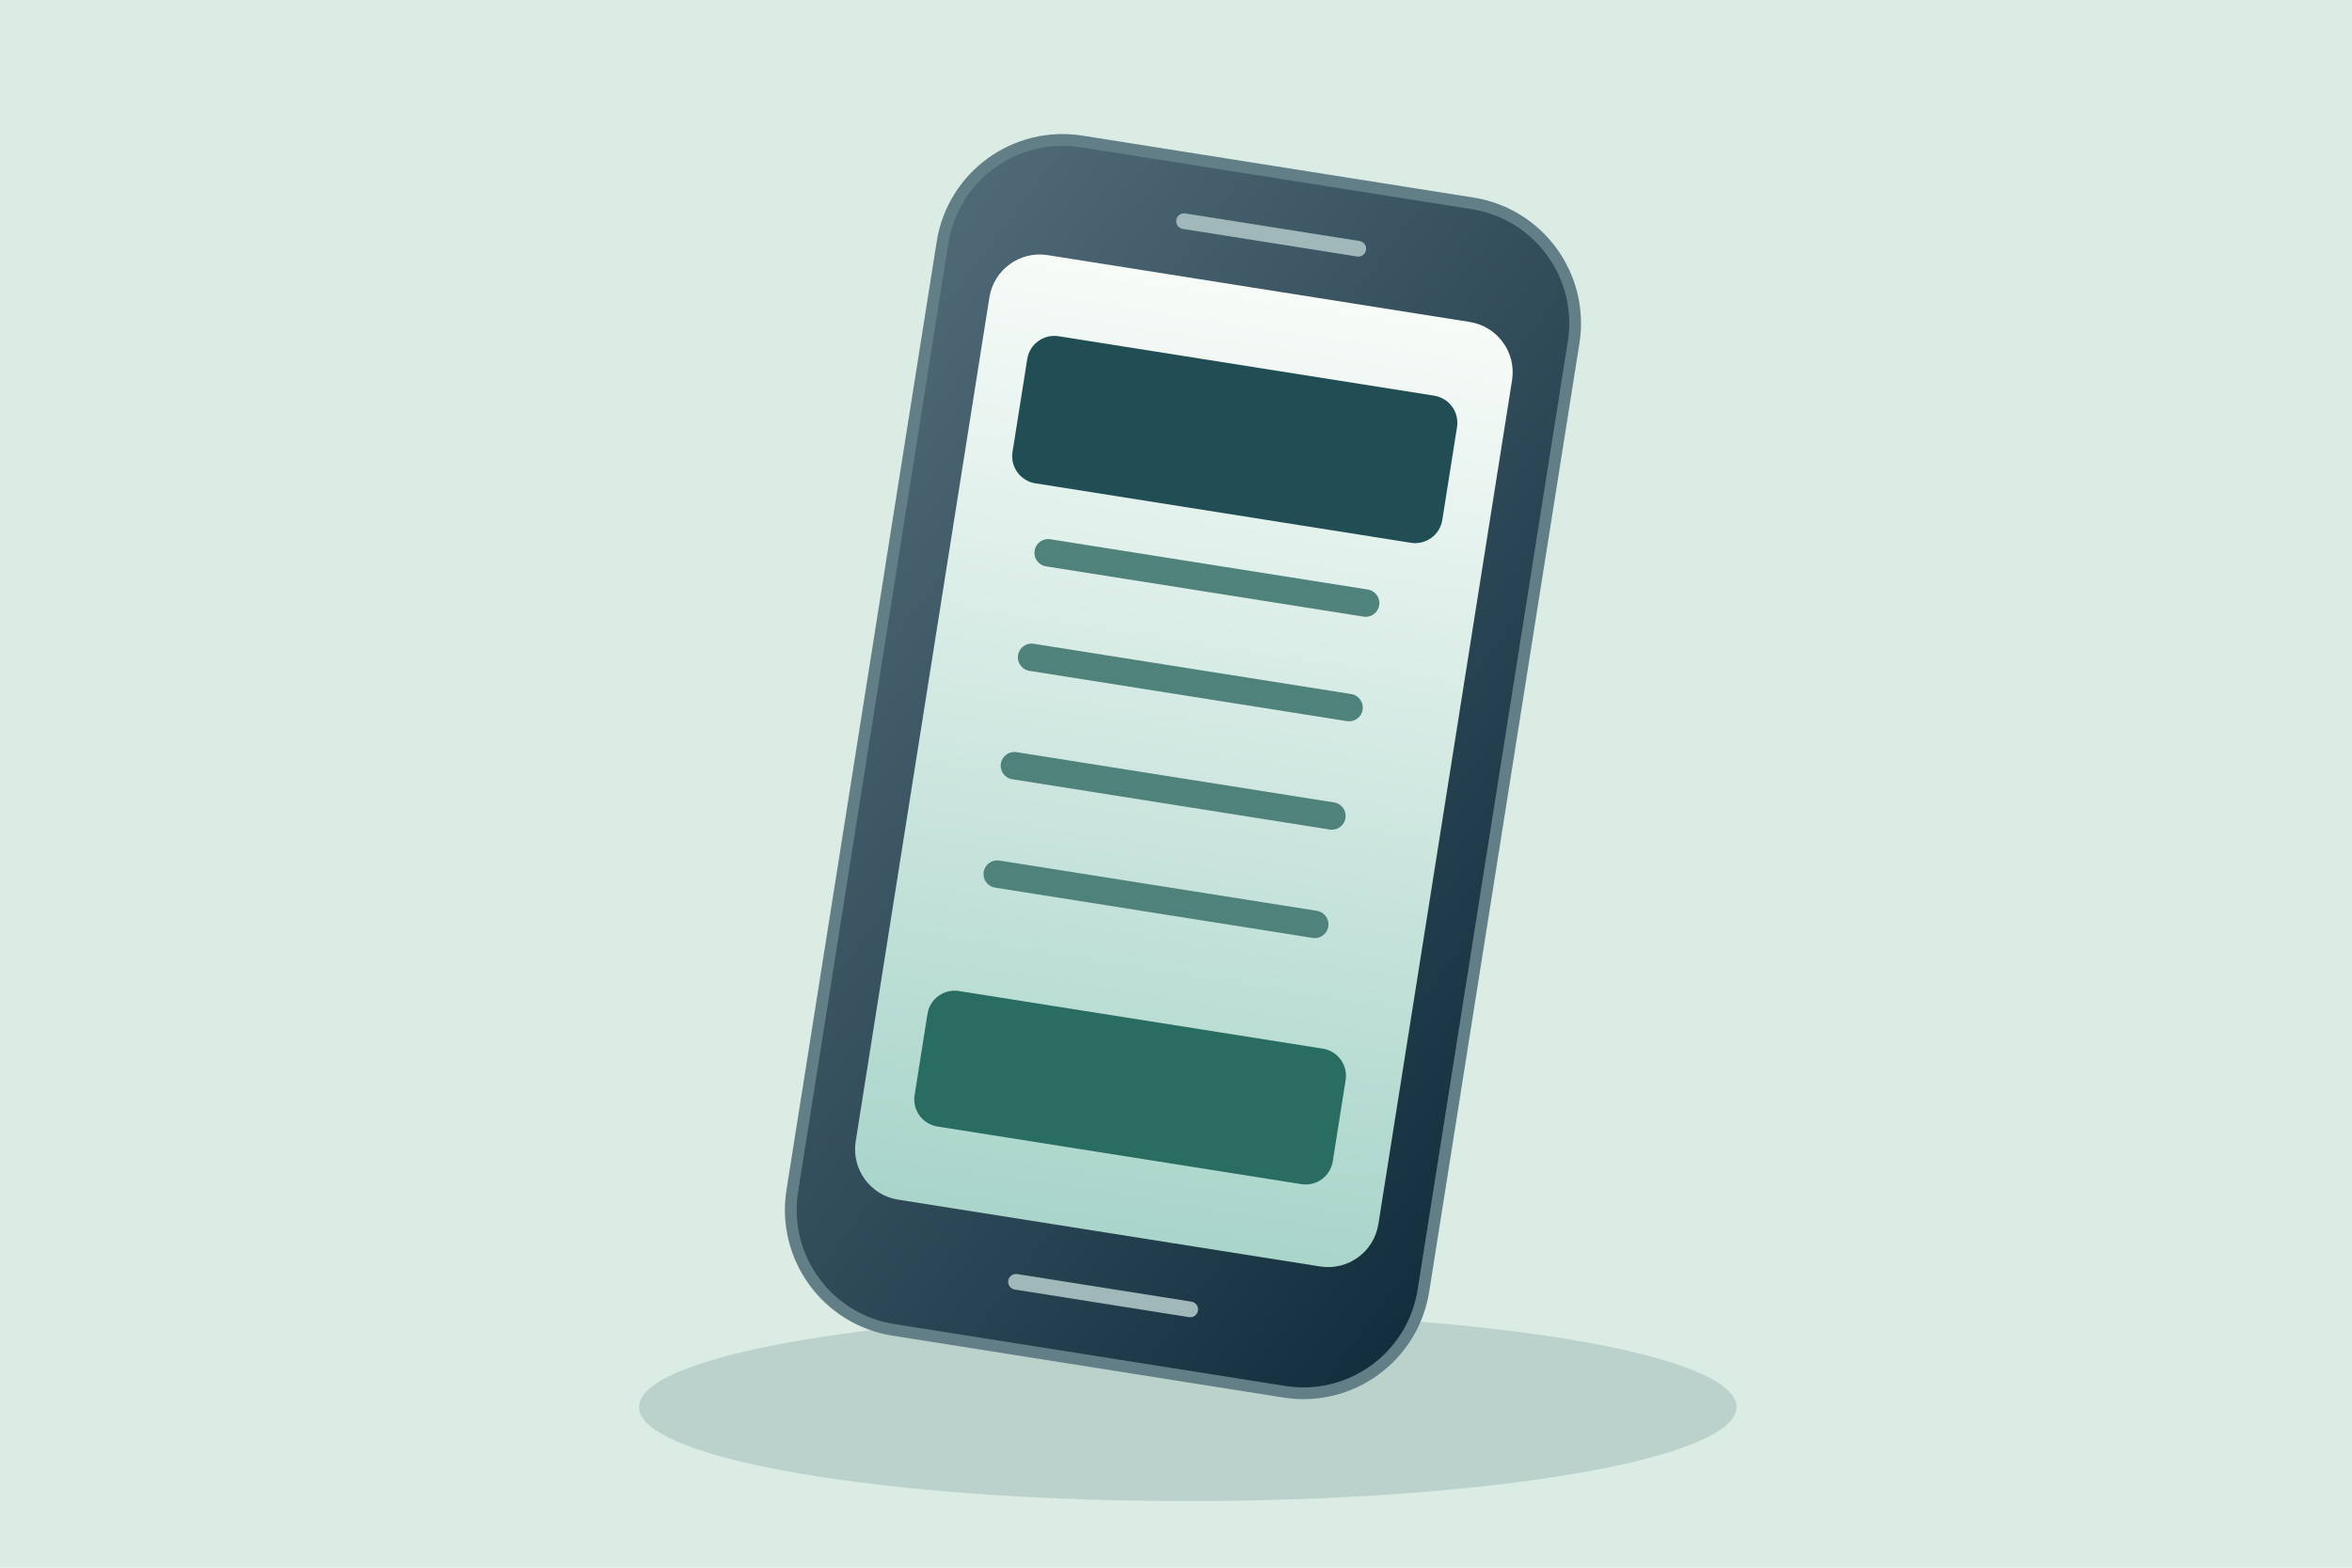
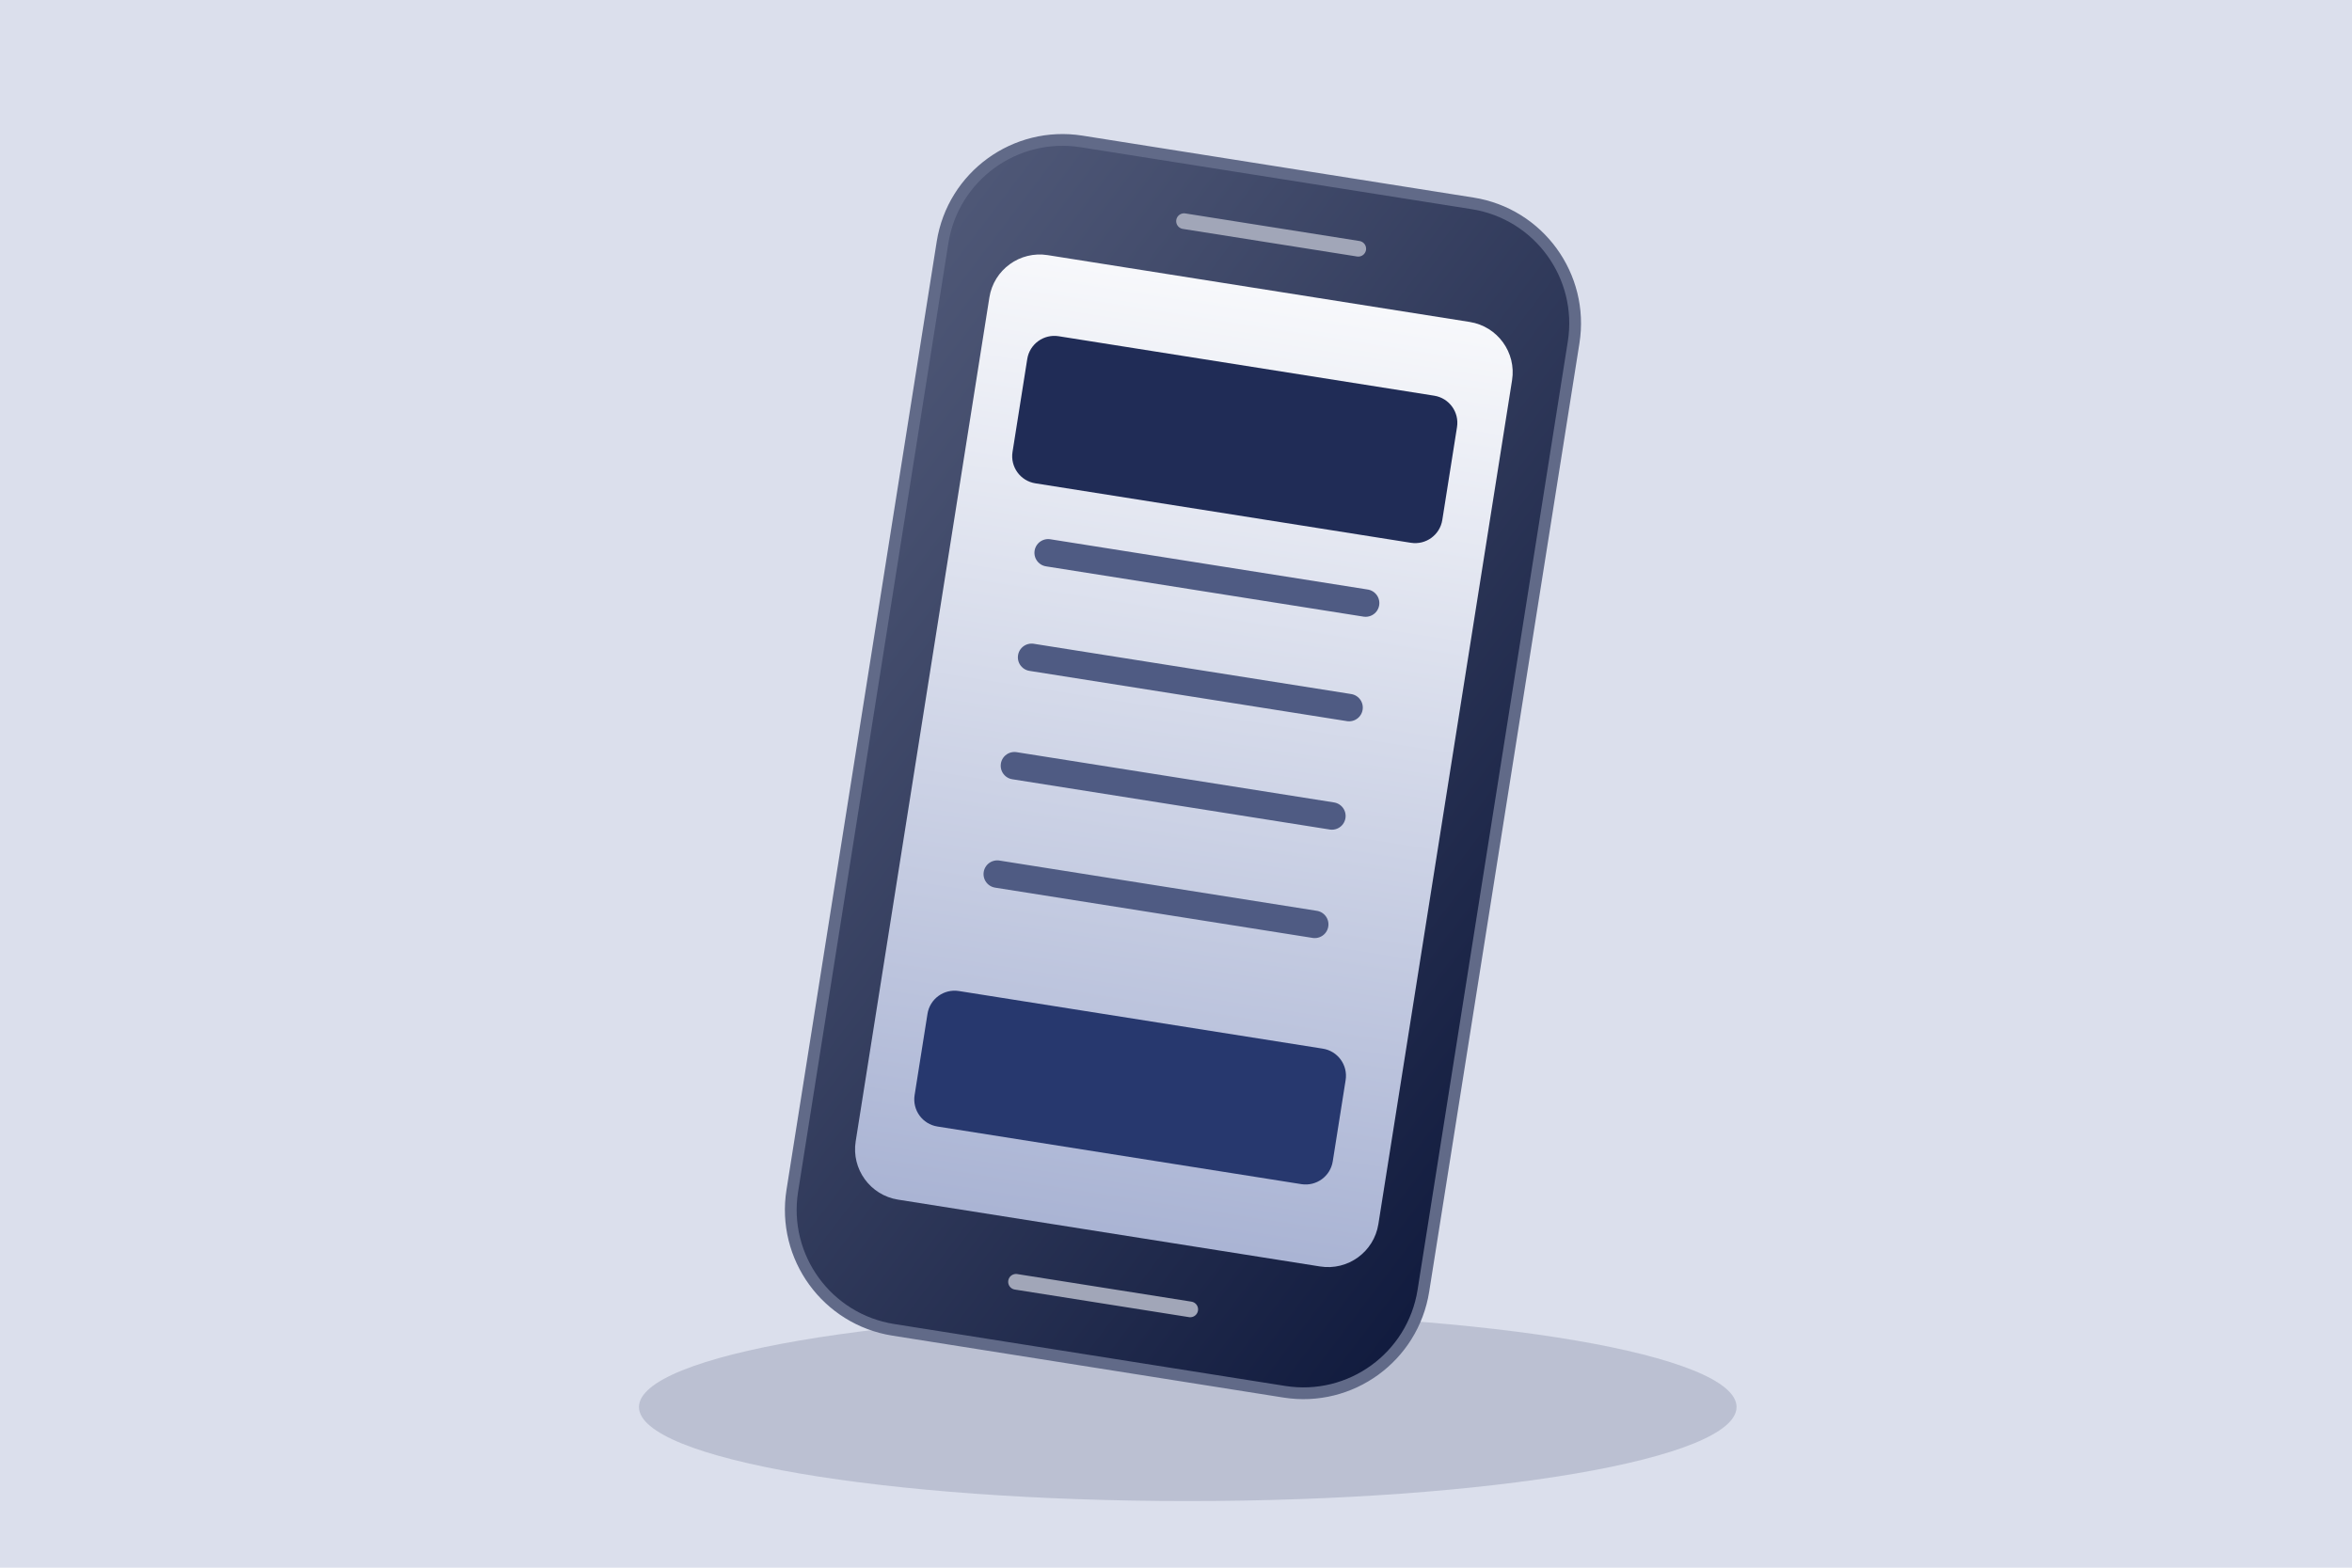
<svg xmlns="http://www.w3.org/2000/svg" viewBox="0 0 600 400">
  <defs>
    <linearGradient id="body" x2="1" y2="1">
-       <stop stop-color="#526b78" />
-       <stop offset="1" stop-color="#102c3b" />
+       <stop stop-color="#515a79" />
+       <stop offset="1" stop-color="#0f193c" />
    </linearGradient>
    <linearGradient id="screen" x2="0" y2="1">
-       <stop stop-color="#f7fbf8" />
-       <stop offset="1" stop-color="#a9d5ca" />
+       <stop stop-color="#f7f8fb" />
+       <stop offset="1" stop-color="#aab4d4" />
    </linearGradient>
  </defs>
-   <rect width="600" height="400" fill="#dbece4" />
-   <ellipse cx="303" cy="359" rx="140" ry="24" fill="#204f50" opacity=".17" />
+   <rect width="600" height="400" fill="#dbdfec" />
+   <ellipse cx="303" cy="359" rx="140" ry="24" fill="#1f2b51" opacity=".17" />
  <g transform="rotate(9 300 210)">
-     <rect x="218" y="42" width="163" height="307" rx="31" fill="url(#body)" stroke="#627e87" stroke-width="3" />
+     <rect x="218" y="42" width="163" height="307" rx="31" fill="url(#body)" stroke="#616a88" stroke-width="3" />
    <rect x="232" y="72" width="135" height="244" rx="13" fill="url(#screen)" />
-     <rect x="244" y="92" width="111" height="38" rx="7" fill="#214d55" />
-     <path d="M257 147h82m-82 27h82m-82 28h82m-82 28h82" stroke="#50827c" stroke-width="7" stroke-linecap="round" />
-     <rect x="245" y="261" width="108" height="35" rx="7" fill="#296c61" />
-     <path d="M278 58h45m-45 274h45" stroke="#a0b8b9" stroke-width="4" stroke-linecap="round" />
+     <rect x="244" y="92" width="111" height="38" rx="7" fill="#202c56" />
+     <path d="M257 147h82m-82 27h82m-82 28h82m-82 28h82" stroke="#4f5b83" stroke-width="7" stroke-linecap="round" />
+     <rect x="245" y="261" width="108" height="35" rx="7" fill="#27386e" />
+     <path d="M278 58h45m-45 274h45" stroke="#a1a6b8" stroke-width="4" stroke-linecap="round" />
  </g>
</svg>
